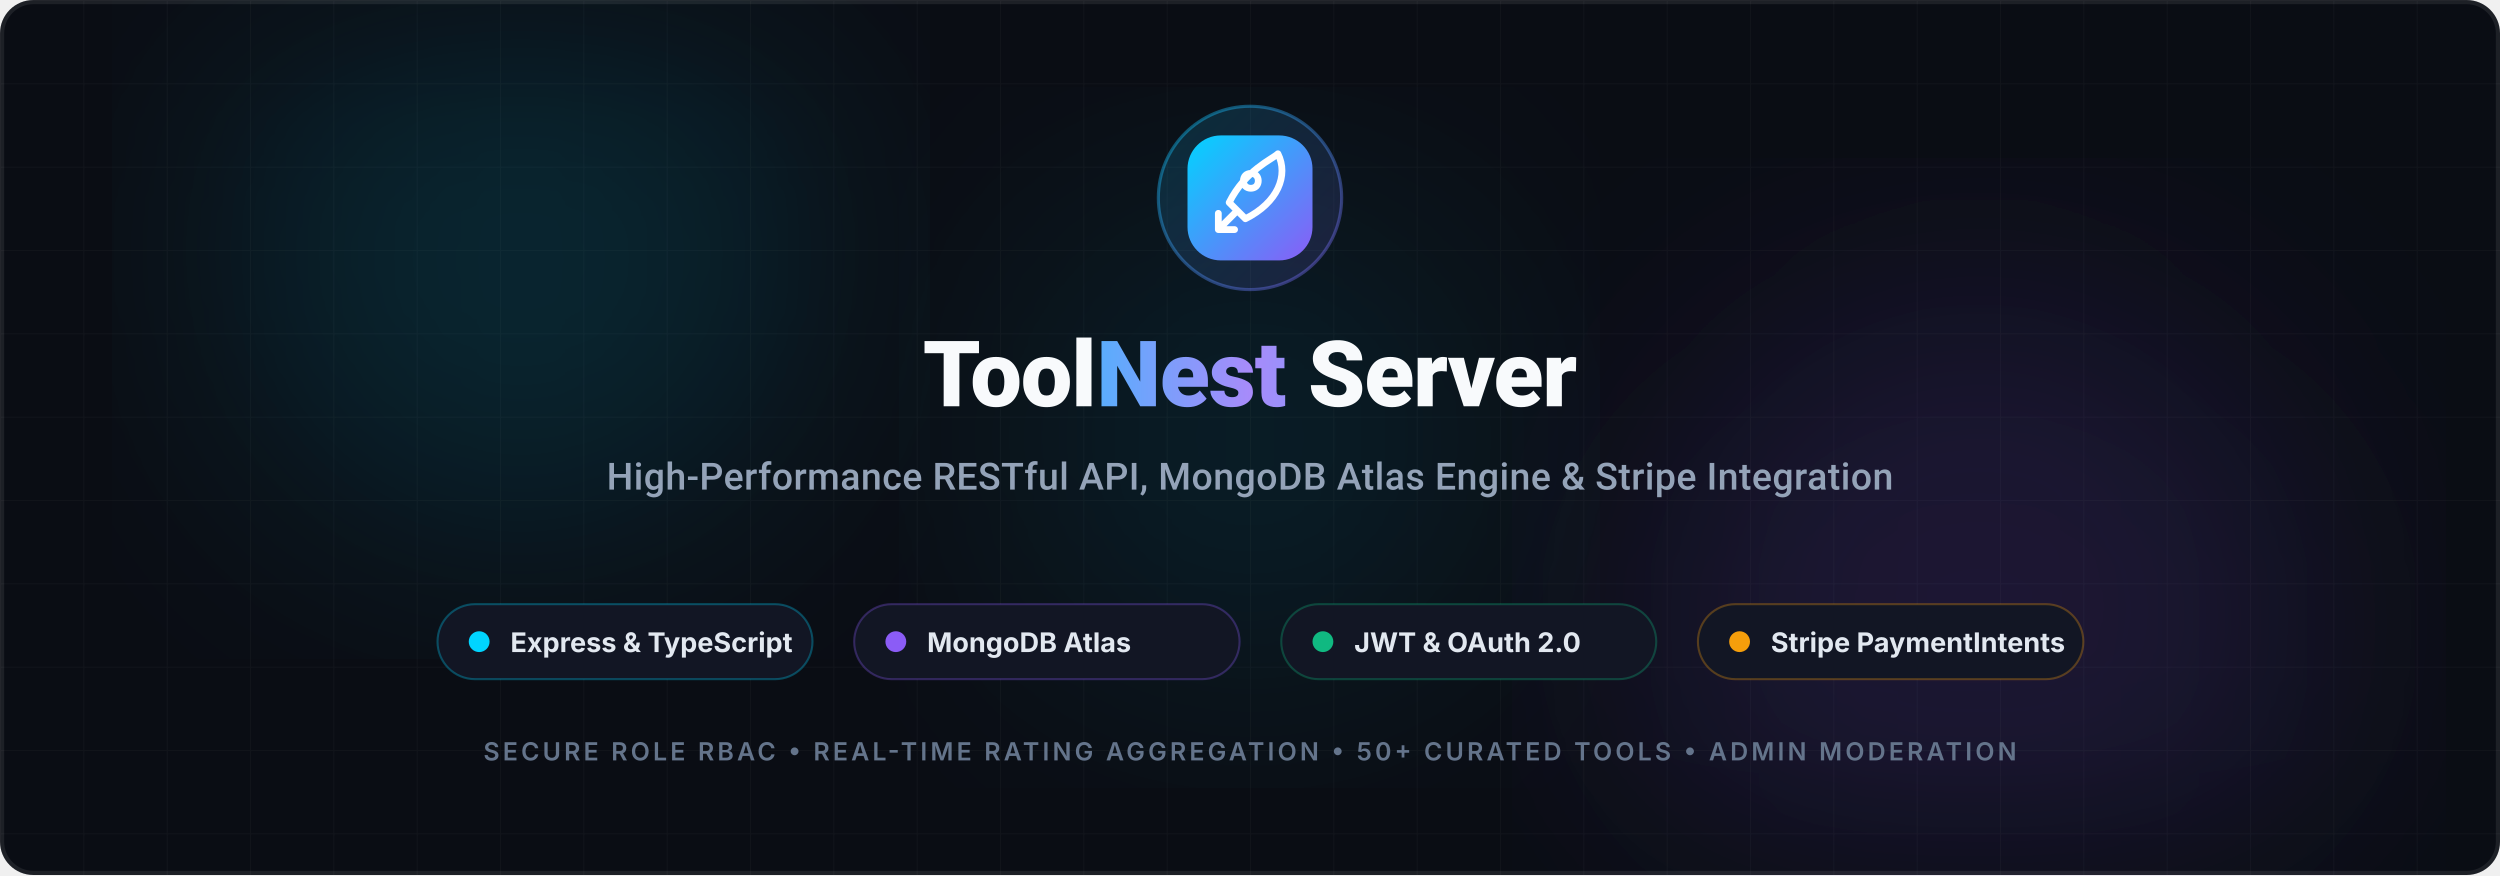
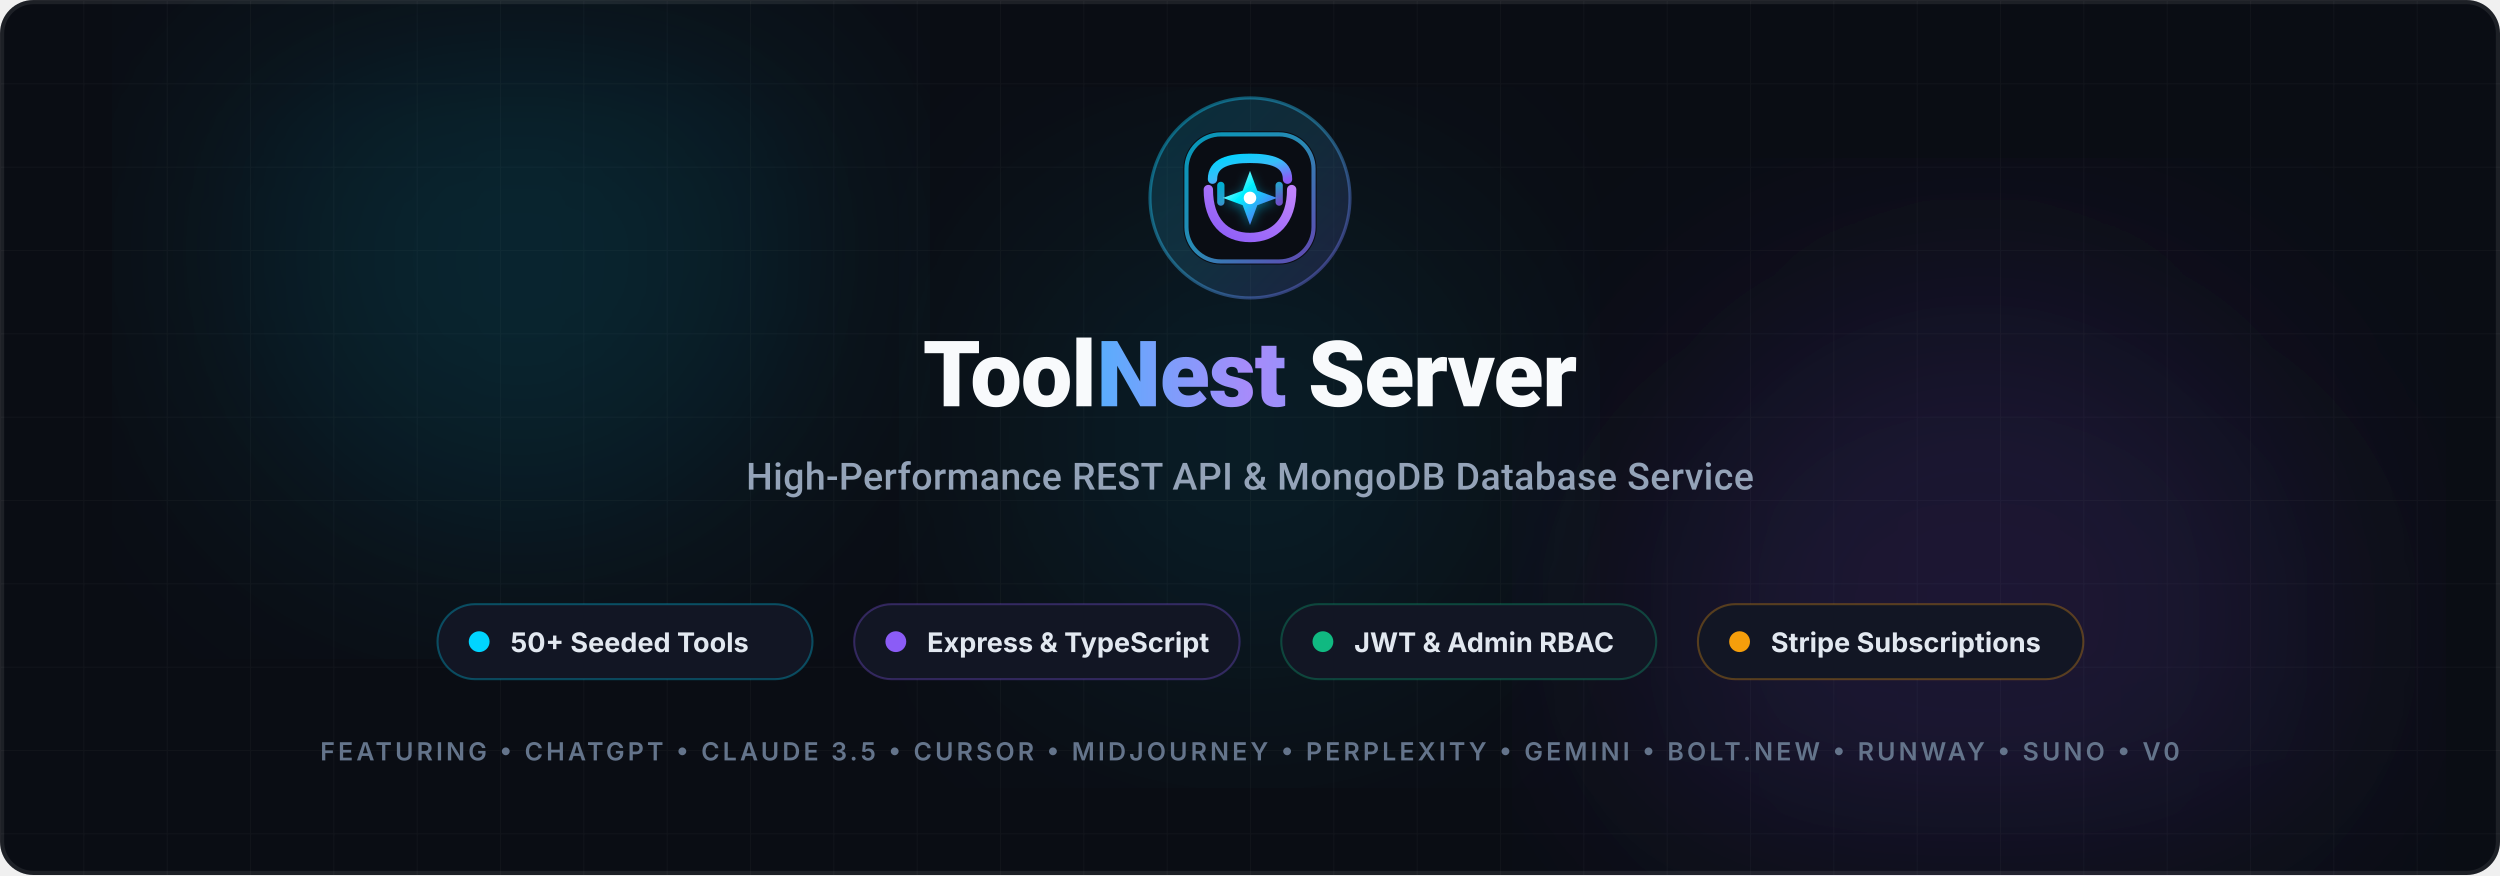
<svg xmlns="http://www.w3.org/2000/svg" width="1200" height="420" viewBox="0 0 1200 420" fill="none">
  <rect width="1200" height="420" fill="#0A0D14" rx="16" />
  <defs>
    <pattern id="grid" width="40" height="40" patternUnits="userSpaceOnUse">
      <path d="M 40 0 L 0 0 0 40" fill="none" stroke="#FFFFFF" stroke-opacity="0.03" stroke-width="1" />
    </pattern>
    <linearGradient id="primaryGrad" x1="0%" y1="0%" x2="100%" y2="100%">
      <stop offset="0%" stop-color="#00D4FF" />
+       <stop offset="50%" stop-color="#38BDF8" />
      <stop offset="100%" stop-color="#8B5CF6" />
+     </linearGradient>
+     <linearGradient id="secondaryGrad" x1="0%" y1="100%" x2="100%" y2="0%">
+       <stop offset="0%" stop-color="#8B5CF6" />
+       <stop offset="100%" stop-color="#C084FC" />
+     </linearGradient>
+     <linearGradient id="coreGlow" x1="0%" y1="0%" x2="100%" y2="100%">
+       <stop offset="0%" stop-color="#FFFFFF" />
+       <stop offset="40%" stop-color="#00F0FF" />
+       <stop offset="100%" stop-color="#7C3AED" />
    </linearGradient>
    <linearGradient id="textGrad" x1="0%" y1="0%" x2="100%" y2="0%">
      <stop offset="0%" stop-color="#00D4FF" />
      <stop offset="50%" stop-color="#A78BFA" />
      <stop offset="100%" stop-color="#38BDF8" />
    </linearGradient>
    <filter id="glow" x="-20%" y="-20%" width="140%" height="140%">
      <feGaussianBlur stdDeviation="60" result="blur" />
    </filter>
+     <filter id="shadowGlow" x="-20%" y="-20%" width="140%" height="140%">
+       <feDropShadow dx="0" dy="1.5" stdDeviation="2.5" flood-color="#00D4FF" flood-opacity="0.45" />
+     </filter>
  </defs>
  <rect width="1200" height="420" fill="url(#grid)" rx="16" />
  <circle cx="250" cy="120" r="140" fill="#00D4FF" fill-opacity="0.12" filter="url(#glow)" />
  <circle cx="950" cy="300" r="160" fill="#8B5CF6" fill-opacity="0.14" filter="url(#glow)" />
  <circle cx="600" cy="210" r="120" fill="#00D4FF" fill-opacity="0.08" filter="url(#glow)" />
  <rect x="1" y="1" width="1198" height="418" rx="15" fill="none" stroke="#FFFFFF" stroke-opacity="0.08" stroke-width="2" />
  <g transform="translate(600, 95)">
-     <circle cx="0" cy="0" r="44" fill="url(#primaryGrad)" fill-opacity="0.15" stroke="url(#primaryGrad)" stroke-width="1.5" stroke-opacity="0.4" />
-     <rect x="-30" y="-30" width="60" height="60" rx="16" fill="url(#primaryGrad)" />
-     <path d="M-8 8 L-14 14 M-14 8 L-14 14 L-8 14 M8 -14 C12 -6 8 4 -4 10 L-10 4 C-4 -8 6 -12 8 -14 Z M0 -6 C1 -5 1 -3 0 -2 C-1 -1 -3 -1 -4 -2 C-5 -3 -5 -5 -4 -6 C-3 -7 -1 -7 0 -6 Z" stroke="#FFFFFF" stroke-width="2.5" stroke-linecap="round" stroke-linejoin="round" fill="none" transform="translate(3, -3) scale(1.3)" />
+     <circle cx="0" cy="0" r="48" fill="url(#primaryGrad)" fill-opacity="0.15" stroke="url(#primaryGrad)" stroke-width="1.5" stroke-opacity="0.4" />
+     <g transform="translate(-32, -32)">
+       <rect width="64" height="64" rx="18" fill="#0A0D14" />
+       <rect x="1.5" y="1.5" width="61" height="61" rx="16.5" stroke="url(#primaryGrad)" stroke-width="2" stroke-opacity="0.7" />
+       <path d="M14 23 C14 15 22 13 32 13 C42 13 50 15 50 23" stroke="url(#primaryGrad)" stroke-width="4.5" stroke-linecap="round" fill="none" />
+       <path d="M12 28 C12 43 20 51 32 51 C44 51 52 43 52 28" stroke="url(#secondaryGrad)" stroke-width="4.5" stroke-linecap="round" fill="none" />
+       <path d="M18 26 L18 34 M46 26 L46 34" stroke="url(#primaryGrad)" stroke-width="3.5" stroke-linecap="round" stroke-opacity="0.8" fill="none" />
+       <path d="M32 19 L35.5 28.5 L45 32 L35.5 35.5 L32 45 L28.5 35.5 L19 32 L28.5 28.5 Z" fill="url(#coreGlow)" filter="url(#shadowGlow)" />
+       <circle cx="32" cy="32" r="3" fill="#FFFFFF" />
+     </g>
  </g>
  <text x="600" y="195" font-family="-apple-system, BlinkMacSystemFont, 'Segoe UI', Roboto, Helvetica, Arial, sans-serif" font-size="44" font-weight="900" fill="#F8FAFC" text-anchor="middle" letter-spacing="-0.5">
    Tool<tspan fill="url(#textGrad)">Nest</tspan> Server
  </text>
  <text x="600" y="235" font-family="-apple-system, BlinkMacSystemFont, 'Segoe UI', Roboto, Helvetica, Arial, sans-serif" font-size="18" font-weight="500" fill="#94A3B8" text-anchor="middle" letter-spacing="0.2">
-     High-Performance RESTful API, MongoDB Atlas Engine &amp; Stripe Integration
+     High-Performance REST API &amp; MongoDB Database Service
  </text>
  <g transform="translate(600, 290)">
    <g transform="translate(-390, 0)">
      <rect x="0" y="0" width="180" height="36" rx="18" fill="#121624" stroke="#00D4FF" stroke-opacity="0.3" stroke-width="1" />
      <circle cx="20" cy="18" r="5" fill="#00D4FF" />
-       <text x="35" y="23" font-family="-apple-system, BlinkMacSystemFont, 'Segoe UI', sans-serif" font-size="13" font-weight="700" fill="#E2E8F0">Express &amp; TypeScript</text>
+       <text x="35" y="23" font-family="-apple-system, BlinkMacSystemFont, 'Segoe UI', sans-serif" font-size="13" font-weight="700" fill="#E2E8F0">50+ Seeded Tools</text>
    </g>
    <g transform="translate(-190, 0)">
      <rect x="0" y="0" width="185" height="36" rx="18" fill="#121624" stroke="#8B5CF6" stroke-opacity="0.3" stroke-width="1" />
      <circle cx="20" cy="18" r="5" fill="#8B5CF6" />
-       <text x="35" y="23" font-family="-apple-system, BlinkMacSystemFont, 'Segoe UI', sans-serif" font-size="13" font-weight="700" fill="#E2E8F0">MongoDB Atlas</text>
+       <text x="35" y="23" font-family="-apple-system, BlinkMacSystemFont, 'Segoe UI', sans-serif" font-size="13" font-weight="700" fill="#E2E8F0">Express &amp; TypeScript</text>
    </g>
    <g transform="translate(15, 0)">
      <rect x="0" y="0" width="180" height="36" rx="18" fill="#121624" stroke="#10B981" stroke-opacity="0.3" stroke-width="1" />
      <circle cx="20" cy="18" r="5" fill="#10B981" />
-       <text x="35" y="23" font-family="-apple-system, BlinkMacSystemFont, 'Segoe UI', sans-serif" font-size="13" font-weight="700" fill="#E2E8F0">JWT &amp; OAuth 2.0</text>
+       <text x="35" y="23" font-family="-apple-system, BlinkMacSystemFont, 'Segoe UI', sans-serif" font-size="13" font-weight="700" fill="#E2E8F0">JWT &amp; Admin RBAC</text>
    </g>
    <g transform="translate(215, 0)">
      <rect x="0" y="0" width="185" height="36" rx="18" fill="#121624" stroke="#F59E0B" stroke-opacity="0.3" stroke-width="1" />
      <circle cx="20" cy="18" r="5" fill="#F59E0B" />
-       <text x="35" y="23" font-family="-apple-system, BlinkMacSystemFont, 'Segoe UI', sans-serif" font-size="13" font-weight="700" fill="#E2E8F0">Stripe PaymentIntents</text>
+       <text x="35" y="23" font-family="-apple-system, BlinkMacSystemFont, 'Segoe UI', sans-serif" font-size="13" font-weight="700" fill="#E2E8F0">Stripe Subscriptions</text>
    </g>
  </g>
  <g transform="translate(600, 365)">
    <text x="0" y="0" font-family="-apple-system, BlinkMacSystemFont, 'Segoe UI', sans-serif" font-size="12" font-weight="600" fill="#64748B" text-anchor="middle" letter-spacing="1.5">
-       SECURE ROLE RBAC • REAL-TIME RATING AGGREGATION • 50+ CURATED TOOLS • ADMIN MODERATION
+       FEATURING • CHATGPT • CLAUDE 3.5 • CURSOR • MIDJOURNEY • PERPLEXITY • GEMINI • BOLT.NEW • RUNWAY • SUNO • V0
    </text>
  </g>
</svg>
